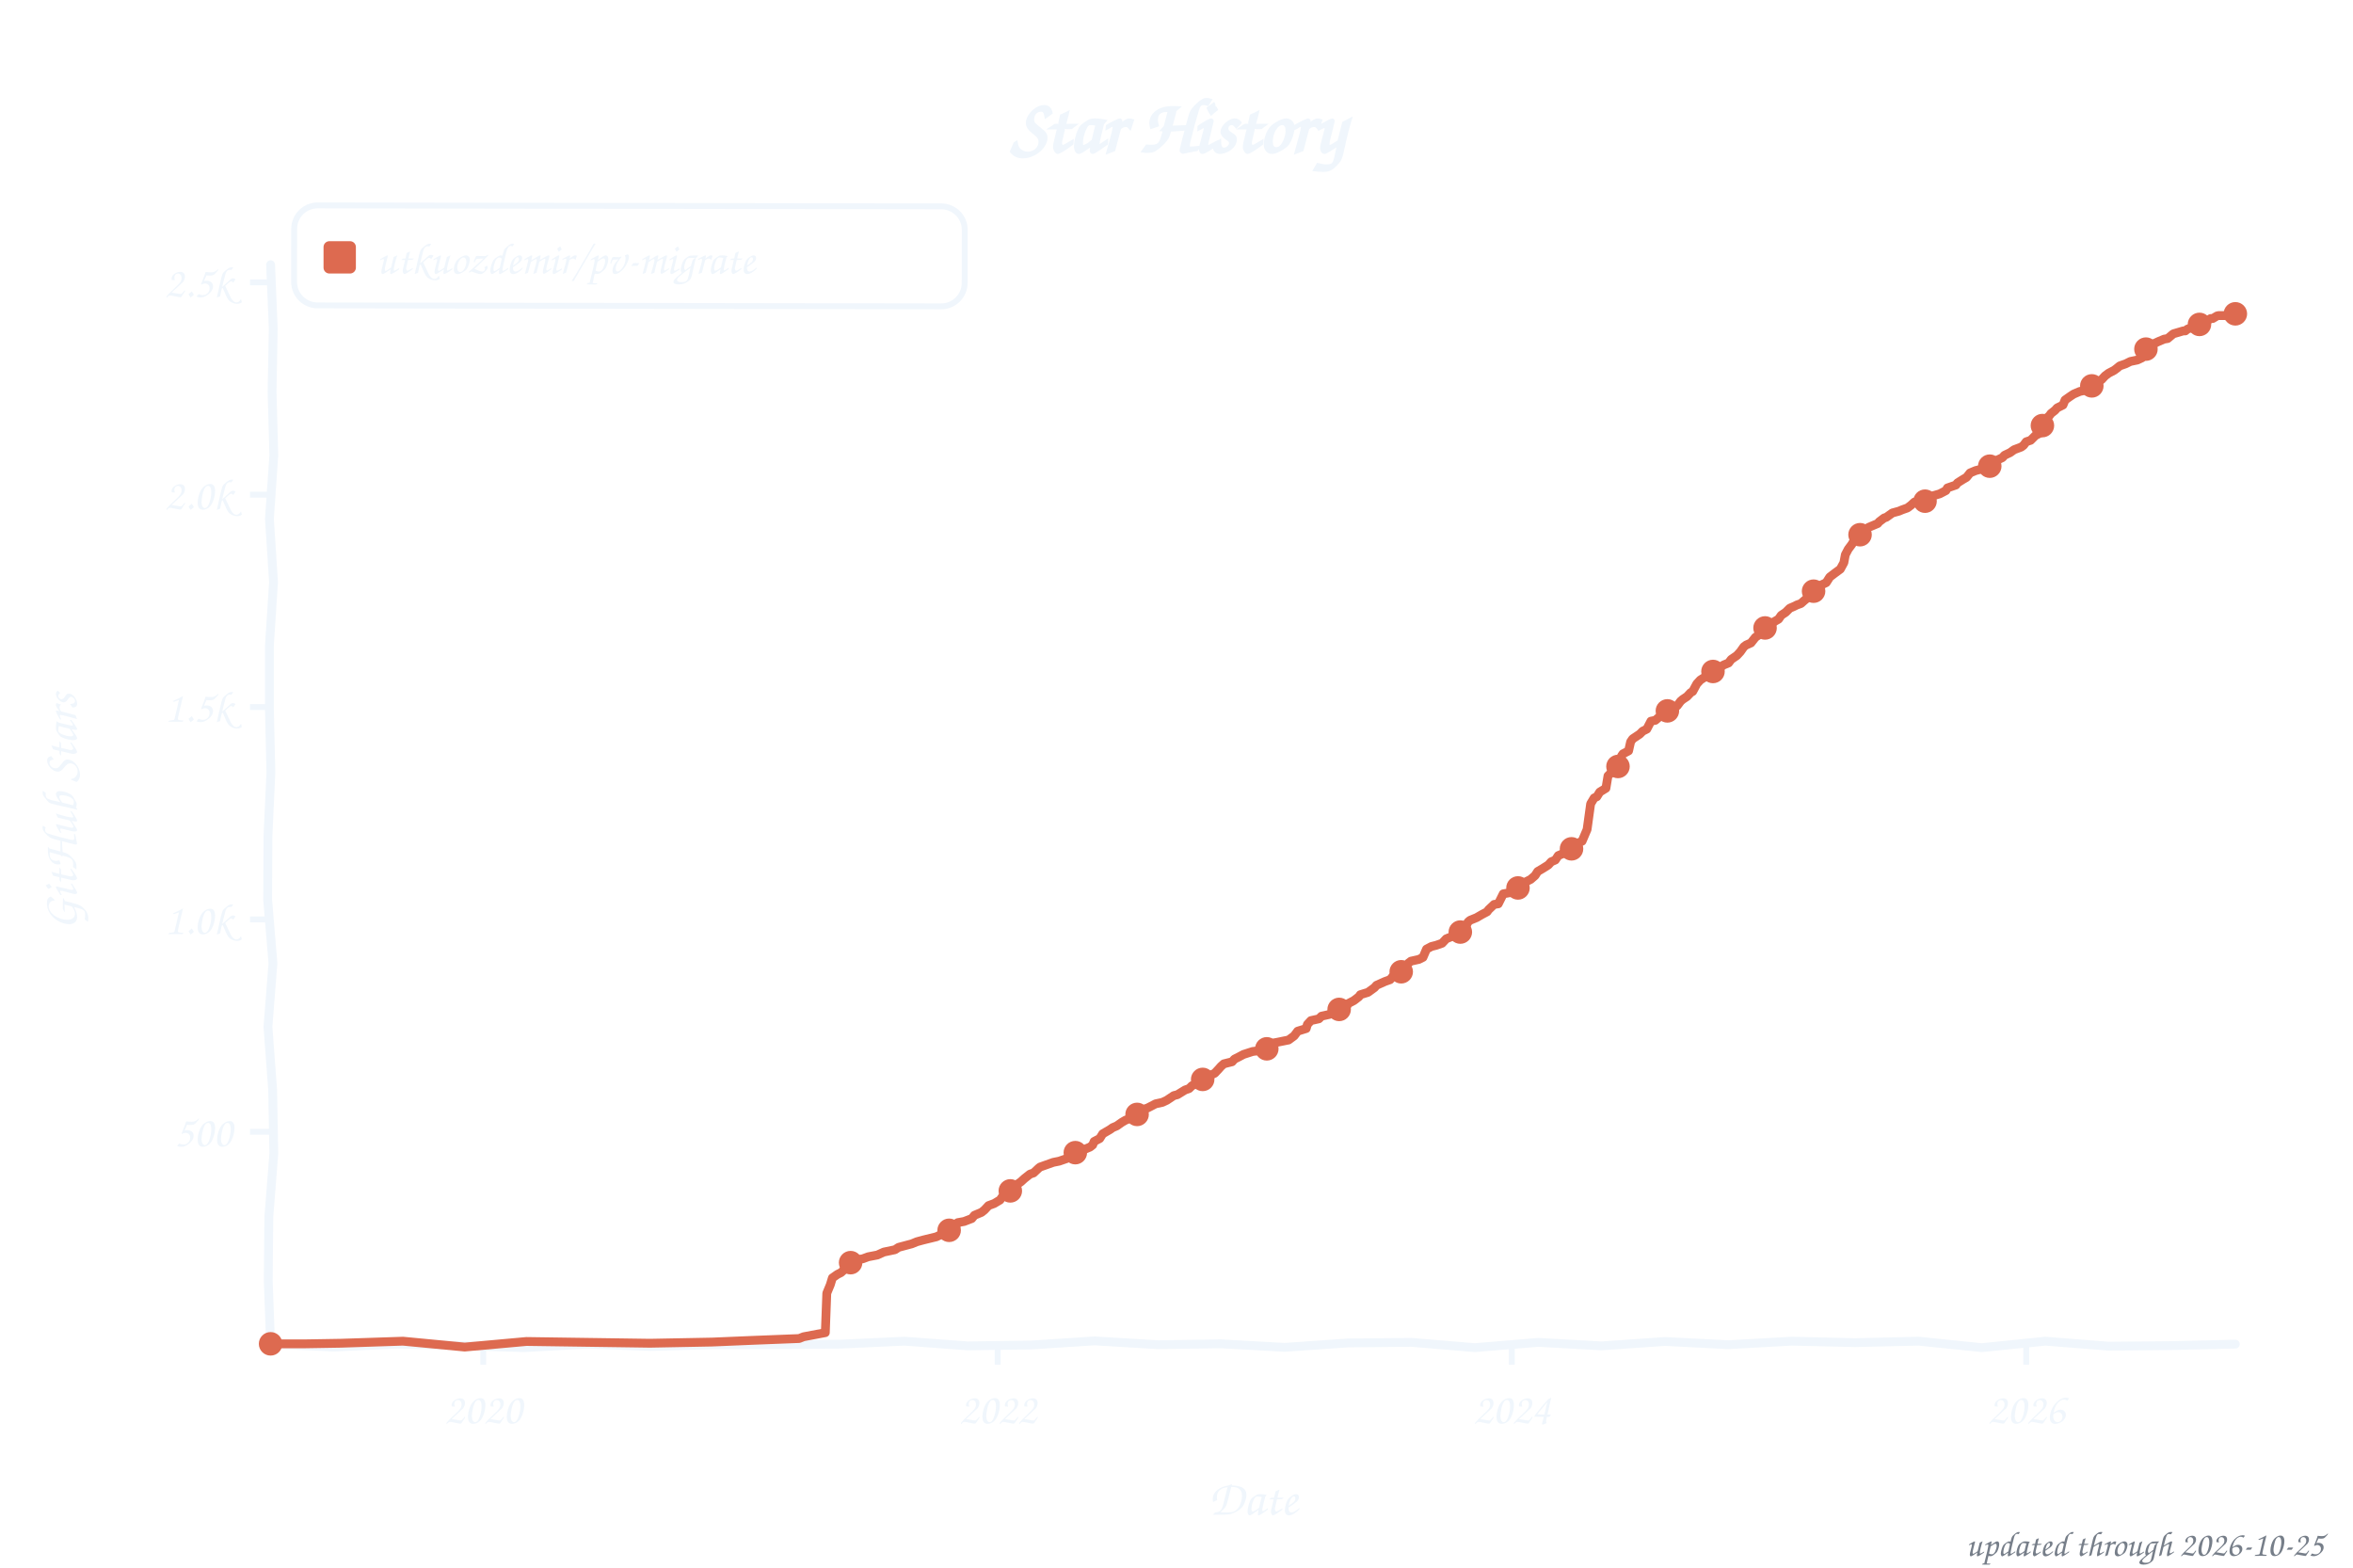
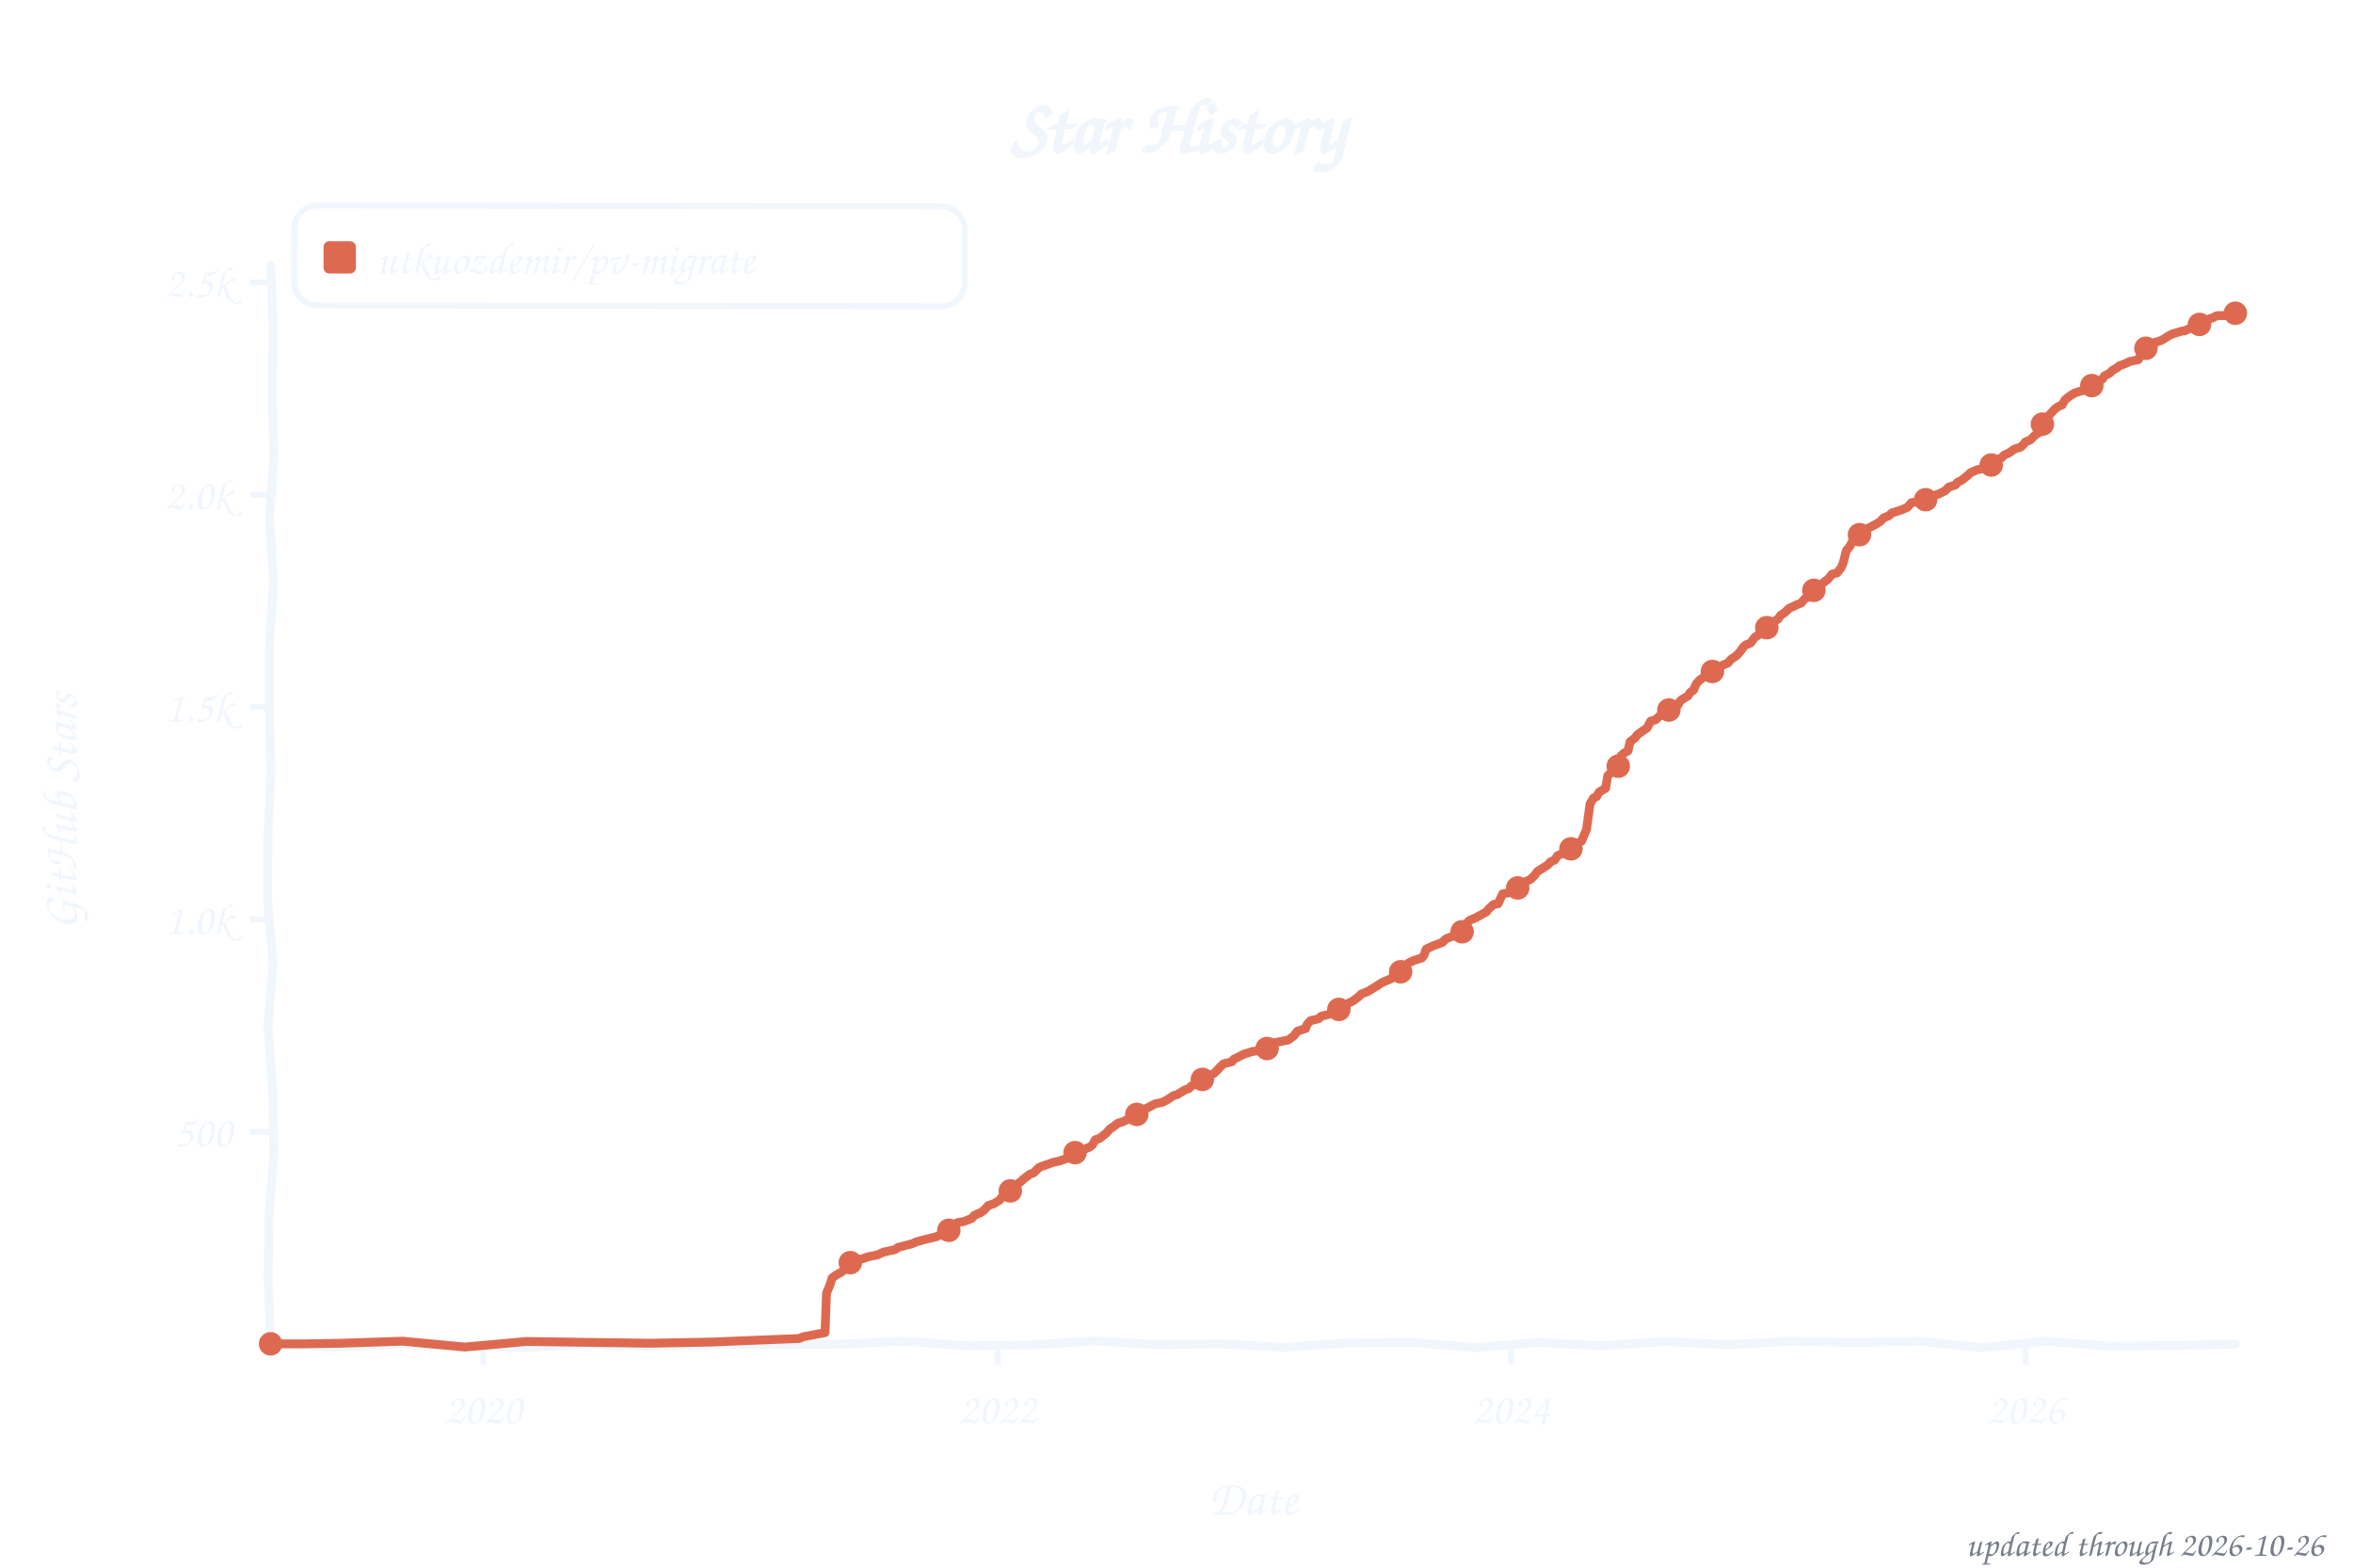
<svg xmlns="http://www.w3.org/2000/svg" width="800" height="533" viewBox="0 0 800 533" role="img" aria-label="Star history of utkuozdemir/pv-migrate">
  <style>text{font-family:"Comic Sans MS","Chalkboard SE","Comic Neue","Marker Felt",cursive}</style>
  <text x="400" y="52" font-size="26" font-weight="bold" text-anchor="middle" fill="#f0f6fc">Star History</text>
  <rect x="100" y="70" width="228" height="34" rx="8" fill="none" stroke="#f0f6fc" stroke-width="2" transform="rotate(0.09 214 87)" />
  <rect x="110" y="82" width="11" height="11" rx="2" fill="#dd6a50" />
  <text x="128" y="93" font-size="15" fill="#f0f6fc" textLength="189" lengthAdjust="spacingAndGlyphs">utkuozdemir/pv-migrate</text>
  <line x1="85" y1="384.8" x2="92" y2="384.8" stroke="#f0f6fc" stroke-width="2" />
  <text x="79" y="389.8" font-size="15" text-anchor="end" fill="#f0f6fc">500</text>
  <line x1="85" y1="312.6" x2="92" y2="312.6" stroke="#f0f6fc" stroke-width="2" />
  <text x="79" y="317.6" font-size="15" text-anchor="end" fill="#f0f6fc">1.0k</text>
  <line x1="85" y1="240.4" x2="92" y2="240.4" stroke="#f0f6fc" stroke-width="2" />
  <text x="79" y="245.4" font-size="15" text-anchor="end" fill="#f0f6fc">1.5k</text>
  <line x1="85" y1="168.2" x2="92" y2="168.2" stroke="#f0f6fc" stroke-width="2" />
  <text x="79" y="173.2" font-size="15" text-anchor="end" fill="#f0f6fc">2.0k</text>
  <line x1="85" y1="96.0" x2="92" y2="96.0" stroke="#f0f6fc" stroke-width="2" />
  <text x="79" y="101.0" font-size="15" text-anchor="end" fill="#f0f6fc">2.5k</text>
  <line x1="164.3" y1="457" x2="164.3" y2="464" stroke="#f0f6fc" stroke-width="2" />
  <text x="164.3" y="484" font-size="15" text-anchor="middle" fill="#f0f6fc">2020</text>
  <line x1="339.2" y1="457" x2="339.2" y2="464" stroke="#f0f6fc" stroke-width="2" />
  <text x="339.2" y="484" font-size="15" text-anchor="middle" fill="#f0f6fc">2022</text>
-   <line x1="514.0" y1="457" x2="514.0" y2="464" stroke="#f0f6fc" stroke-width="2" />
-   <text x="514.0" y="484" font-size="15" text-anchor="middle" fill="#f0f6fc">2024</text>
-   <line x1="688.9" y1="457" x2="688.9" y2="464" stroke="#f0f6fc" stroke-width="2" />
-   <text x="688.9" y="484" font-size="15" text-anchor="middle" fill="#f0f6fc">2026</text>
+   <line x1="513.8" y1="457" x2="513.8" y2="464" stroke="#f0f6fc" stroke-width="2" />
+   <text x="513.8" y="484" font-size="15" text-anchor="middle" fill="#f0f6fc">2024</text>
+   <line x1="688.7" y1="457" x2="688.7" y2="464" stroke="#f0f6fc" stroke-width="2" />
+   <text x="688.7" y="484" font-size="15" text-anchor="middle" fill="#f0f6fc">2026</text>
  <text x="426" y="515" font-size="17" text-anchor="middle" fill="#f0f6fc">Date</text>
  <text x="26" y="276" font-size="17" text-anchor="middle" fill="#f0f6fc" transform="rotate(-90 26 276)">GitHub Stars</text>
  <path d="M 92.0,90.0 L 92.9,111.6 L 92.5,133.2 L 93.1,154.8 L 91.6,176.4 L 93.0,197.9 L 91.6,219.5 L 91.6,241.1 L 92.1,262.7 L 91.1,284.3 L 91.0,305.9 L 92.8,327.5 L 91.1,349.1 L 92.7,370.6 L 93.1,392.2 L 91.4,413.8 L 91.2,435.4 L 92.0,457.0 L 113.5,458.0 L 135.1,457.0 L 156.6,457.5 L 178.2,458.2 L 199.7,457.0 L 221.3,457.8 L 242.8,457.2 L 264.4,457.2 L 285.9,457.0 L 307.5,456.0 L 329.0,457.6 L 350.6,457.3 L 372.1,455.9 L 393.7,457.2 L 415.2,456.9 L 436.8,458.1 L 458.3,456.6 L 479.9,456.4 L 501.4,458.2 L 523.0,456.4 L 544.5,457.6 L 566.1,456.1 L 587.6,457.2 L 609.2,456.0 L 630.7,456.5 L 652.3,456.0 L 673.8,458.2 L 695.4,456.0 L 716.9,457.7 L 738.5,457.5 L 760.0,457.0" fill="none" stroke="#f0f6fc" stroke-width="3" stroke-linecap="round" stroke-linejoin="round" />
-   <path d="M 92.0,456.9 L 104.0,456.9 L 115.9,456.7 L 137.0,456.0 L 158.0,458.0 L 179.0,456.1 L 200.0,456.4 L 221.0,456.7 L 242.1,456.3 L 256.4,455.7 L 271.7,455.1 L 273.2,454.5 L 280.6,453.1 L 281.1,439.7 L 282.3,436.8 L 283.0,434.5 L 284.7,433.3 L 285.9,432.7 L 286.8,431.9 L 287.8,429.6 L 290.7,428.4 L 293.3,428.0 L 295.2,427.3 L 298.3,426.7 L 300.5,425.7 L 304.3,424.9 L 305.5,424.1 L 310.0,422.9 L 311.7,422.2 L 313.9,421.6 L 318.4,420.5 L 321.0,419.2 L 322.0,418.7 L 324.6,417.6 L 325.6,415.7 L 327.8,415.3 L 330.4,414.3 L 331.3,413.2 L 333.7,412.2 L 334.7,411.4 L 336.1,409.9 L 338.0,409.2 L 340.0,408.0 L 340.7,407.0 L 342.6,405.4 L 343.8,404.0 L 345.2,403.1 L 347.1,401.8 L 348.3,400.7 L 350.2,399.2 L 351.4,398.8 L 353.1,397.2 L 353.6,396.8 L 358.1,395.2 L 360.1,394.8 L 362.7,393.9 L 363.7,393.0 L 364.4,392.2 L 366.8,391.6 L 370.6,390.0 L 371.5,389.3 L 372.0,388.1 L 373.9,387.1 L 374.9,385.5 L 377.3,384.1 L 378.3,383.4 L 379.7,382.8 L 381.4,381.6 L 382.6,380.9 L 385.0,379.9 L 386.6,378.9 L 387.1,378.2 L 388.5,377.3 L 390.2,376.7 L 392.9,375.3 L 395.2,374.8 L 396.7,374.1 L 399.1,372.5 L 400.3,372.2 L 402.9,370.6 L 404.3,370.1 L 405.3,369.1 L 407.2,368.3 L 408.6,367.3 L 410.1,366.5 L 411.5,365.6 L 413.0,364.9 L 414.4,363.4 L 415.1,362.6 L 416.1,361.7 L 418.9,361.0 L 419.7,360.1 L 421.1,359.4 L 422.8,358.5 L 425.9,357.5 L 429.2,357.1 L 430.9,356.5 L 432.1,355.2 L 433.1,354.6 L 438.1,353.6 L 440.0,352.2 L 441.2,350.6 L 444.1,349.7 L 444.5,348.3 L 445.7,347.0 L 448.4,346.4 L 449.3,345.5 L 452.0,344.9 L 453.9,343.5 L 455.8,342.9 L 458.0,341.9 L 458.4,341.2 L 460.3,340.2 L 462.0,338.9 L 462.5,338.2 L 465.1,337.4 L 467.3,335.8 L 468.0,335.0 L 470.9,333.7 L 472.6,333.1 L 474.2,331.2 L 475.2,330.9 L 477.3,330.1 L 478.8,327.5 L 479.7,326.8 L 482.4,326.2 L 483.8,325.5 L 485.0,322.7 L 486.7,321.8 L 488.3,321.4 L 490.3,320.7 L 491.7,319.2 L 493.4,318.5 L 495.3,317.9 L 497.2,316.8 L 497.9,315.9 L 499.1,313.5 L 499.8,312.9 L 502.0,312.0 L 503.9,310.9 L 505.6,310.0 L 506.1,309.3 L 508.0,307.5 L 509.4,307.3 L 511.1,303.9 L 514.0,303.4 L 515.4,302.6 L 516.4,301.6 L 517.8,300.8 L 519.0,299.7 L 520.4,299.0 L 521.9,297.7 L 522.8,296.3 L 524.5,295.3 L 526.4,294.1 L 527.4,293.0 L 528.8,292.4 L 529.8,290.9 L 531.0,290.4 L 533.1,289.5 L 535.3,288.2 L 536.2,286.8 L 537.9,286.0 L 539.6,282.0 L 540.8,273.3 L 542.0,271.3 L 542.9,270.9 L 543.9,269.3 L 546.0,268.0 L 546.7,263.8 L 547.9,262.6 L 548.9,261.8 L 550.3,260.5 L 551.3,257.0 L 551.8,256.3 L 553.7,255.3 L 554.4,252.2 L 555.1,251.2 L 557.5,249.6 L 558.5,248.6 L 559.9,247.9 L 561.3,245.2 L 562.8,244.9 L 564.2,243.7 L 566.1,242.1 L 566.9,241.7 L 569.0,240.7 L 570.2,240.0 L 571.4,238.4 L 572.1,237.8 L 573.6,236.8 L 574.8,235.5 L 575.5,235.1 L 576.9,232.5 L 578.1,231.2 L 579.5,230.3 L 580.7,229.7 L 581.9,228.6 L 583.1,227.8 L 585.0,226.8 L 586.0,226.1 L 587.7,225.4 L 588.6,224.2 L 590.5,222.9 L 591.7,221.6 L 592.9,219.9 L 593.7,219.3 L 595.3,218.6 L 596.8,216.7 L 598.4,215.6 L 599.9,213.7 L 602.0,212.7 L 603.0,211.5 L 604.7,210.5 L 605.6,209.2 L 607.1,208.2 L 608.5,206.8 L 609.9,206.2 L 610.9,205.7 L 612.3,205.2 L 613.3,204.3 L 615.0,202.9 L 615.4,202.1 L 616.4,201.6 L 618.5,199.7 L 619.0,199.0 L 620.9,198.1 L 622.1,196.2 L 623.8,194.9 L 625.7,193.5 L 626.9,191.3 L 627.4,188.6 L 628.4,186.7 L 629.6,185.1 L 630.3,183.9 L 631.5,182.9 L 633.1,180.8 L 634.8,179.9 L 635.3,179.3 L 638.4,178.0 L 638.9,177.4 L 640.6,176.1 L 641.3,175.9 L 643.4,174.4 L 645.6,173.8 L 646.8,173.3 L 648.5,172.7 L 649.7,171.8 L 650.9,170.7 L 655.6,169.6 L 657.1,168.6 L 659.5,167.9 L 661.6,166.8 L 662.1,165.9 L 665.0,164.9 L 665.5,164.2 L 667.4,163.0 L 668.6,162.3 L 669.8,160.8 L 671.7,160.0 L 674.8,159.2 L 676.2,158.7 L 677.7,157.7 L 679.1,156.4 L 680.8,155.6 L 681.5,154.8 L 683.4,153.9 L 684.8,152.9 L 687.2,152.0 L 688.0,151.4 L 688.9,150.2 L 690.4,149.7 L 692.0,148.1 L 693.5,147.3 L 694.4,144.7 L 695.6,142.4 L 696.8,141.3 L 697.3,140.6 L 698.7,139.5 L 699.4,138.7 L 701.4,137.7 L 702.1,136.0 L 703.8,134.8 L 705.0,134.0 L 707.1,133.1 L 708.5,132.8 L 709.5,131.8 L 711.4,131.1 L 712.6,130.1 L 714.5,129.1 L 715.7,127.8 L 716.9,126.9 L 718.8,125.9 L 719.6,125.3 L 720.7,124.4 L 722.7,123.7 L 724.3,122.9 L 726.7,122.4 L 728.2,121.7 L 729.1,119.0 L 730.1,117.7 L 732.2,116.9 L 733.9,116.1 L 735.8,115.3 L 737.0,115.1 L 738.9,113.5 L 742.3,112.5 L 743.0,112.5 L 743.7,111.9 L 744.9,111.5 L 745.6,110.9 L 746.8,110.7 L 747.8,110.3 L 748.8,109.6 L 749.9,109.3 L 750.7,108.9 L 751.6,108.3 L 752.3,108.3 L 753.8,107.4 L 754.3,107.3 L 755.2,107.3 L 756.6,107.3 L 757.1,107.4 L 758.3,107.1 L 759.3,106.5 L 760.0,106.7" fill="none" stroke="#dd6a50" stroke-width="3" stroke-linecap="round" stroke-linejoin="round" />
+   <path d="M 92.0,456.9 L 104.0,456.9 L 115.9,456.7 L 136.9,456.0 L 158.0,458.0 L 179.0,456.1 L 200.0,456.4 L 221.0,456.7 L 242.0,456.3 L 256.4,455.7 L 271.7,455.1 L 273.1,454.5 L 280.5,453.1 L 281.0,439.7 L 282.2,436.8 L 282.9,434.5 L 284.6,433.3 L 285.8,432.7 L 286.8,431.9 L 287.7,429.6 L 290.6,428.4 L 293.2,428.0 L 295.1,427.3 L 298.2,426.7 L 300.4,425.7 L 304.2,424.9 L 305.4,424.1 L 310.0,422.9 L 311.6,422.2 L 313.8,421.6 L 318.3,420.5 L 321.0,419.2 L 321.9,418.7 L 324.6,417.6 L 325.5,415.7 L 327.7,415.3 L 330.3,414.3 L 331.3,413.2 L 333.6,412.2 L 334.6,411.4 L 336.0,409.9 L 338.0,409.2 L 339.9,408.0 L 340.6,407.0 L 342.5,405.4 L 343.7,404.0 L 345.1,403.1 L 347.0,401.8 L 348.2,400.7 L 350.2,399.2 L 351.4,398.8 L 353.0,397.2 L 353.5,396.8 L 358.1,395.2 L 360.0,394.8 L 362.6,393.9 L 363.6,393.0 L 364.3,392.2 L 366.7,391.6 L 370.5,390.0 L 371.4,389.3 L 372.4,387.5 L 373.8,387.1 L 376.2,385.2 L 377.4,383.8 L 378.1,383.4 L 380.1,381.9 L 381.5,381.5 L 383.4,380.6 L 384.8,379.9 L 386.5,378.9 L 387.0,378.2 L 388.4,377.3 L 390.1,376.7 L 392.7,375.3 L 395.1,374.8 L 396.6,374.1 L 399.0,372.5 L 400.2,372.2 L 402.8,370.6 L 404.2,370.1 L 405.2,369.1 L 407.1,368.3 L 408.5,367.3 L 410.4,366.2 L 411.4,365.6 L 412.8,364.9 L 414.3,363.4 L 415.0,362.6 L 416.0,361.7 L 418.8,361.0 L 419.5,360.1 L 421.0,359.4 L 422.7,358.5 L 425.8,357.5 L 429.1,357.1 L 430.8,356.5 L 432.0,355.2 L 432.9,354.6 L 438.0,353.6 L 439.9,352.2 L 441.1,350.6 L 443.9,349.7 L 444.4,348.3 L 445.6,347.0 L 448.3,346.4 L 449.2,345.5 L 451.8,344.9 L 453.8,343.5 L 455.7,342.9 L 457.8,341.9 L 458.3,341.2 L 460.2,340.2 L 461.9,338.9 L 462.8,338.0 L 465.2,337.0 L 467.2,335.8 L 469.5,334.3 L 470.7,333.7 L 473.1,332.7 L 474.1,331.2 L 476.2,330.4 L 477.7,328.3 L 479.1,327.3 L 480.6,326.6 L 483.4,325.7 L 484.1,324.9 L 484.9,322.7 L 487.2,321.6 L 488.9,321.0 L 490.4,320.4 L 491.6,319.2 L 494.4,318.1 L 495.6,317.2 L 497.1,316.8 L 497.8,315.9 L 499.0,313.5 L 499.7,312.9 L 501.8,312.0 L 503.8,310.9 L 505.4,310.0 L 505.9,309.3 L 507.8,307.5 L 509.3,307.3 L 510.9,303.9 L 513.8,303.4 L 515.2,302.6 L 516.2,301.6 L 517.6,300.8 L 518.8,299.7 L 520.3,299.0 L 521.7,297.7 L 522.7,296.3 L 524.3,295.3 L 526.2,294.1 L 527.2,293.0 L 528.6,292.4 L 529.6,290.9 L 530.8,290.4 L 532.9,289.5 L 535.1,288.2 L 536.1,286.8 L 537.7,286.0 L 539.4,282.0 L 540.6,273.3 L 541.8,271.3 L 542.8,270.9 L 543.7,269.3 L 545.9,268.0 L 546.6,263.8 L 548.3,262.1 L 549.5,260.9 L 550.2,260.5 L 551.1,257.0 L 552.1,256.1 L 553.5,255.3 L 554.2,252.2 L 555.9,250.9 L 556.6,249.9 L 558.5,248.5 L 560.0,247.5 L 561.2,245.2 L 562.9,244.7 L 564.8,242.9 L 565.7,242.4 L 567.9,241.1 L 569.3,240.3 L 570.5,239.7 L 571.2,238.4 L 571.9,237.8 L 573.9,236.6 L 574.6,235.5 L 575.8,234.6 L 576.7,232.5 L 577.9,231.2 L 579.6,230.0 L 580.8,229.6 L 581.8,228.6 L 583.0,227.8 L 584.9,226.8 L 585.8,226.1 L 587.5,225.4 L 588.5,224.2 L 590.4,222.9 L 591.6,221.6 L 592.8,219.9 L 593.5,219.3 L 595.2,218.6 L 596.6,216.7 L 598.3,215.6 L 599.7,213.7 L 601.9,212.7 L 602.8,211.5 L 604.5,210.5 L 605.4,209.2 L 606.9,208.2 L 608.3,206.8 L 609.7,206.2 L 610.7,205.7 L 612.4,205.0 L 613.6,203.6 L 614.3,203.3 L 615.5,202.0 L 616.7,200.7 L 618.4,199.7 L 619.1,198.8 L 621.5,196.9 L 622.9,195.2 L 624.6,194.8 L 626.0,193.0 L 626.7,191.3 L 627.7,187.3 L 628.9,185.8 L 629.6,184.5 L 630.3,183.7 L 631.5,182.6 L 633.0,180.8 L 634.6,179.9 L 636.5,178.9 L 638.2,178.0 L 639.4,177.2 L 640.4,176.1 L 642.3,175.3 L 643.2,174.4 L 646.1,173.5 L 647.1,173.1 L 648.5,172.5 L 649.9,170.9 L 654.2,170.4 L 656.6,169.2 L 658.1,168.3 L 659.5,167.8 L 661.4,166.8 L 662.6,165.6 L 664.8,164.9 L 665.5,164.0 L 666.9,163.3 L 668.6,162.0 L 670.0,160.7 L 672.0,159.8 L 674.6,159.2 L 676.3,158.5 L 677.5,157.7 L 678.9,156.4 L 680.6,155.6 L 681.3,154.8 L 683.2,153.9 L 684.9,152.7 L 687.0,152.0 L 687.7,151.4 L 688.7,150.2 L 690.1,149.7 L 692.1,147.8 L 693.7,146.8 L 694.2,144.7 L 695.4,142.4 L 696.6,141.3 L 697.3,140.5 L 698.8,138.9 L 700.2,138.0 L 701.1,137.7 L 702.1,135.9 L 703.8,134.6 L 705.2,133.7 L 706.9,133.1 L 708.6,132.7 L 710.5,131.4 L 711.4,130.9 L 712.4,130.1 L 714.8,128.9 L 715.5,127.8 L 717.4,126.8 L 718.1,126.0 L 720.0,124.9 L 720.5,124.4 L 722.4,123.7 L 724.1,122.9 L 727.0,122.3 L 728.7,119.1 L 729.6,118.4 L 730.8,117.2 L 732.7,116.4 L 734.4,115.9 L 735.6,115.3 L 737.3,114.2 L 738.7,113.5 L 742.1,112.5 L 742.8,112.5 L 744.0,111.9 L 745.2,111.2 L 745.9,110.7 L 746.6,110.7 L 747.8,110.3 L 748.8,109.4 L 749.7,109.3 L 750.9,108.7 L 751.4,108.3 L 752.3,108.1 L 753.5,107.4 L 754.3,107.3 L 755.2,107.3 L 756.4,107.3 L 757.4,107.3 L 758.1,107.1 L 759.0,106.5 L 760.0,106.5" fill="none" stroke="#dd6a50" stroke-width="3" stroke-linecap="round" stroke-linejoin="round" />
  <circle cx="92.0" cy="456.9" r="4" fill="#dd6a50" />
-   <circle cx="289.2" cy="429.3" r="4" fill="#dd6a50" />
-   <circle cx="322.7" cy="418.3" r="4" fill="#dd6a50" />
+   <circle cx="289.1" cy="429.3" r="4" fill="#dd6a50" />
+   <circle cx="322.6" cy="418.3" r="4" fill="#dd6a50" />
  <circle cx="343.5" cy="404.9" r="4" fill="#dd6a50" />
-   <circle cx="365.6" cy="391.9" r="4" fill="#dd6a50" />
-   <circle cx="386.6" cy="378.9" r="4" fill="#dd6a50" />
-   <circle cx="408.9" cy="367.0" r="4" fill="#dd6a50" />
-   <circle cx="430.7" cy="356.6" r="4" fill="#dd6a50" />
-   <circle cx="455.3" cy="343.2" r="4" fill="#dd6a50" />
-   <circle cx="476.4" cy="330.4" r="4" fill="#dd6a50" />
-   <circle cx="496.5" cy="316.9" r="4" fill="#dd6a50" />
-   <circle cx="516.1" cy="301.9" r="4" fill="#dd6a50" />
-   <circle cx="534.3" cy="288.6" r="4" fill="#dd6a50" />
-   <circle cx="550.1" cy="260.6" r="4" fill="#dd6a50" />
-   <circle cx="566.9" cy="241.7" r="4" fill="#dd6a50" />
-   <circle cx="582.4" cy="228.3" r="4" fill="#dd6a50" />
-   <circle cx="600.1" cy="213.5" r="4" fill="#dd6a50" />
-   <circle cx="616.6" cy="201.0" r="4" fill="#dd6a50" />
-   <circle cx="632.4" cy="181.8" r="4" fill="#dd6a50" />
-   <circle cx="654.5" cy="170.4" r="4" fill="#dd6a50" />
-   <circle cx="676.5" cy="158.5" r="4" fill="#dd6a50" />
-   <circle cx="694.4" cy="144.7" r="4" fill="#dd6a50" />
-   <circle cx="711.2" cy="131.2" r="4" fill="#dd6a50" />
-   <circle cx="729.6" cy="118.7" r="4" fill="#dd6a50" />
+   <circle cx="365.5" cy="391.9" r="4" fill="#dd6a50" />
+   <circle cx="386.5" cy="378.9" r="4" fill="#dd6a50" />
+   <circle cx="408.8" cy="367.0" r="4" fill="#dd6a50" />
+   <circle cx="430.8" cy="356.5" r="4" fill="#dd6a50" />
+   <circle cx="455.2" cy="343.2" r="4" fill="#dd6a50" />
+   <circle cx="476.2" cy="330.4" r="4" fill="#dd6a50" />
+   <circle cx="497.1" cy="316.8" r="4" fill="#dd6a50" />
+   <circle cx="516.0" cy="301.9" r="4" fill="#dd6a50" />
+   <circle cx="534.1" cy="288.6" r="4" fill="#dd6a50" />
+   <circle cx="550.2" cy="260.5" r="4" fill="#dd6a50" />
+   <circle cx="567.4" cy="241.4" r="4" fill="#dd6a50" />
+   <circle cx="582.2" cy="228.3" r="4" fill="#dd6a50" />
+   <circle cx="600.7" cy="213.4" r="4" fill="#dd6a50" />
+   <circle cx="616.7" cy="200.7" r="4" fill="#dd6a50" />
+   <circle cx="632.2" cy="181.8" r="4" fill="#dd6a50" />
+   <circle cx="654.7" cy="169.9" r="4" fill="#dd6a50" />
+   <circle cx="677.0" cy="158.1" r="4" fill="#dd6a50" />
+   <circle cx="694.4" cy="144.2" r="4" fill="#dd6a50" />
+   <circle cx="711.2" cy="131.1" r="4" fill="#dd6a50" />
+   <circle cx="729.6" cy="118.4" r="4" fill="#dd6a50" />
  <circle cx="747.8" cy="110.3" r="4" fill="#dd6a50" />
-   <circle cx="760.0" cy="106.7" r="4" fill="#dd6a50" />
-   <text x="790" y="529" font-size="12" text-anchor="end" fill="#767e89">updated through 2026-10-25</text>
+   <circle cx="760.0" cy="106.5" r="4" fill="#dd6a50" />
+   <text x="790" y="529" font-size="12" text-anchor="end" fill="#767e89">updated through 2026-10-26</text>
</svg>
